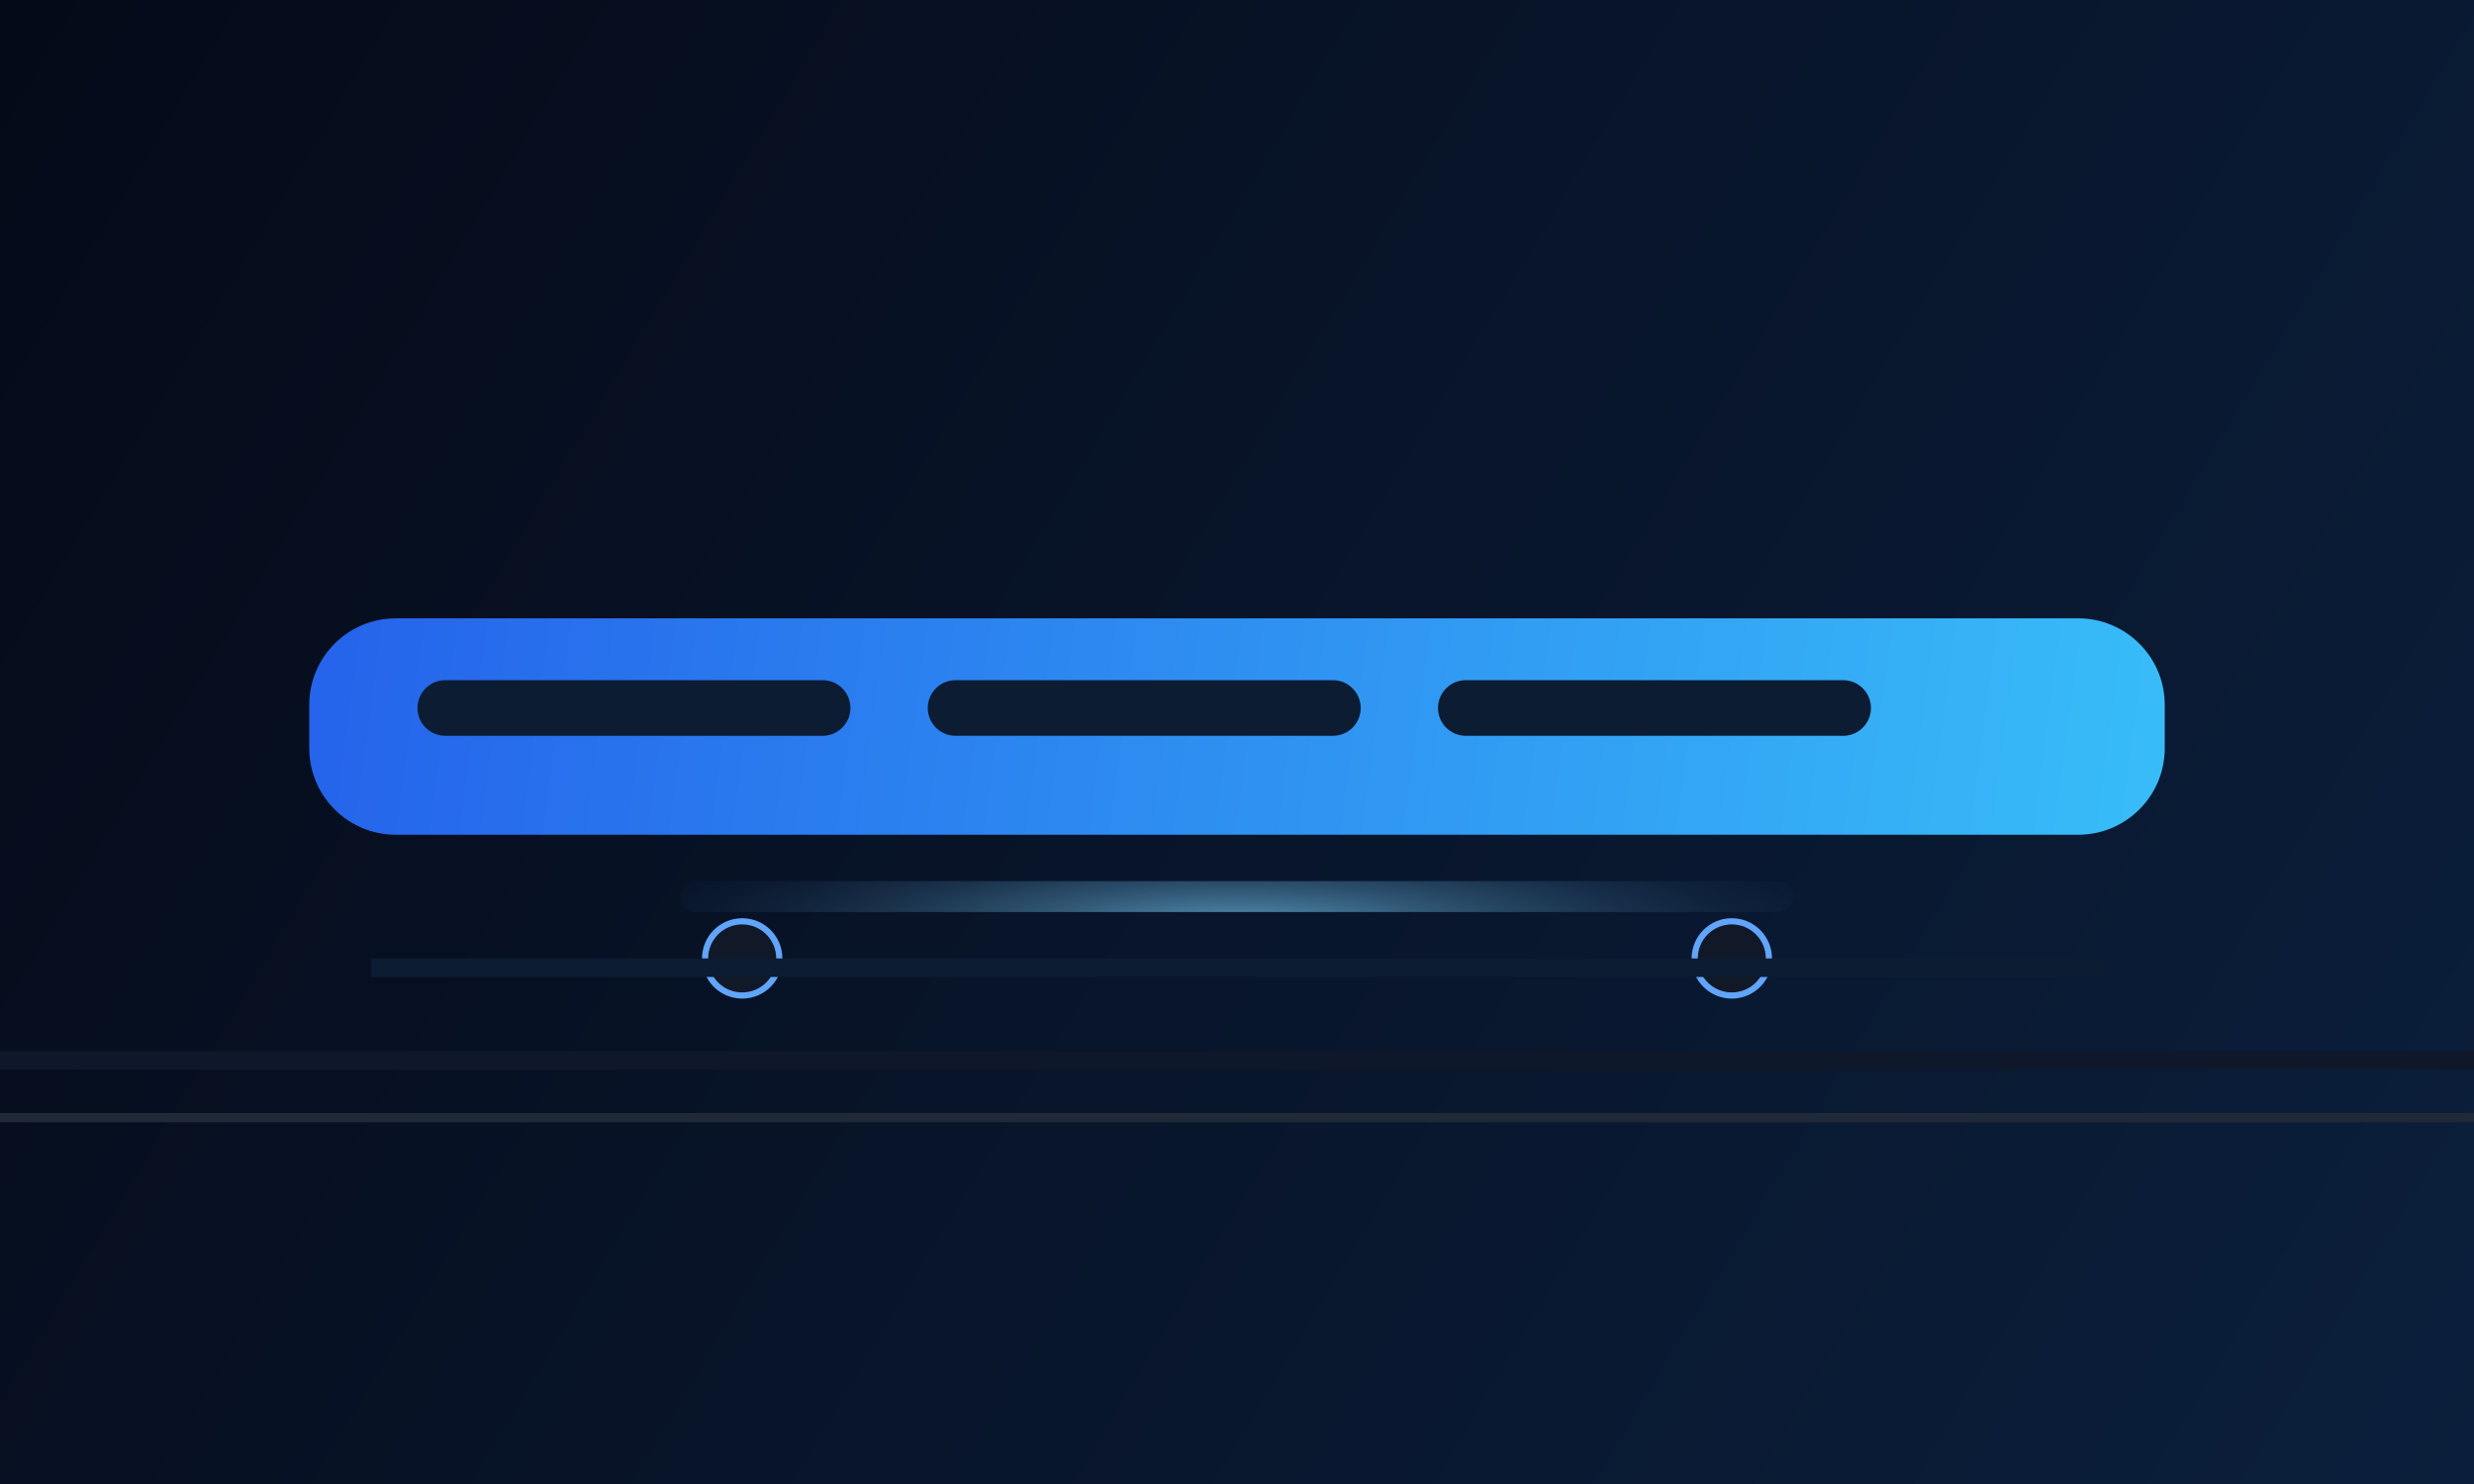
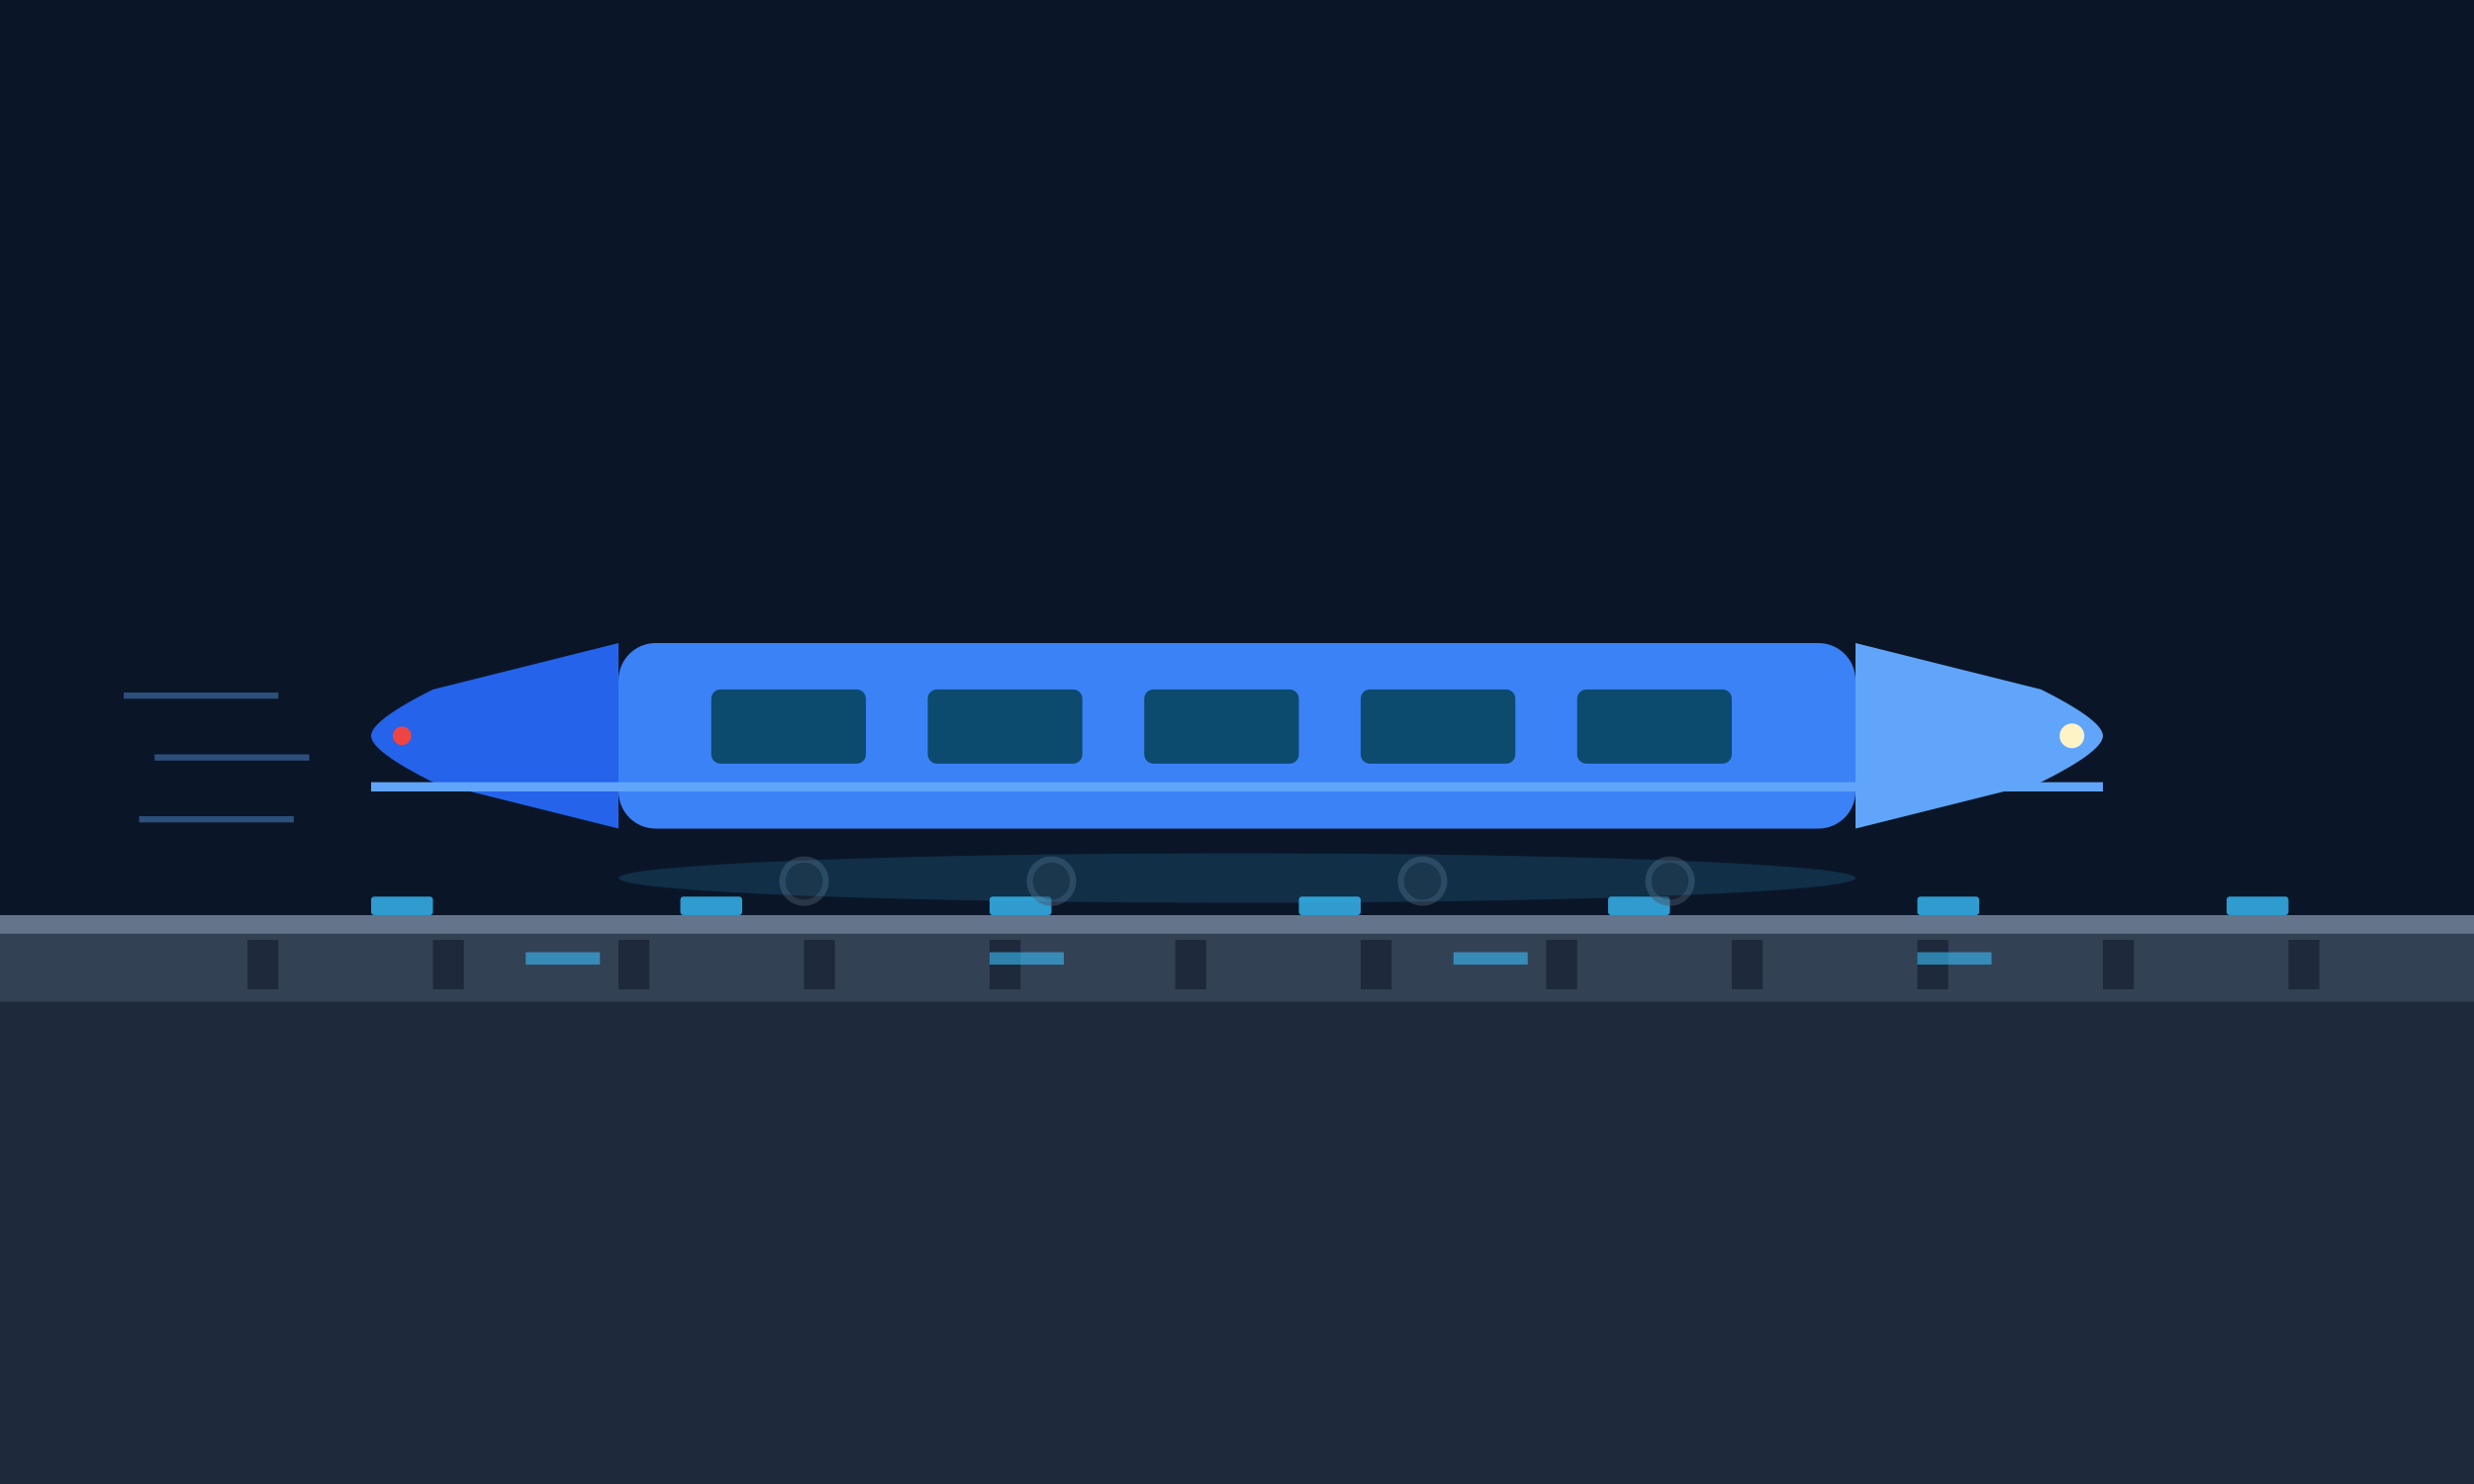
<svg xmlns="http://www.w3.org/2000/svg" width="800" height="480" viewBox="0 0 800 480" fill="none">
-   <defs>
-     <linearGradient id="bg" x1="0" y1="0" x2="800" y2="480" gradientUnits="userSpaceOnUse">
-       <stop offset="0" stop-color="#050a18" />
-       <stop offset="1" stop-color="#0b1f3c" />
-     </linearGradient>
-     <linearGradient id="train" x1="100" y1="200" x2="700" y2="280" gradientUnits="userSpaceOnUse">
-       <stop offset="0" stop-color="#2563eb" />
-       <stop offset="1" stop-color="#38bdf8" />
-     </linearGradient>
-     <radialGradient id="lift" cx="0" cy="0" r="1" gradientUnits="userSpaceOnUse" gradientTransform="translate(400 300) rotate(90) scale(40 220)">
-       <stop offset="0" stop-color="#7dd3fc" stop-opacity="0.7" />
-       <stop offset="1" stop-color="#0b1f3c" stop-opacity="0" />
-     </radialGradient>
-   </defs>
-   <rect width="800" height="480" fill="url(#bg)" />
-   <rect x="0" y="340" width="800" height="6" fill="#0f172a" />
-   <rect x="0" y="360" width="800" height="3" fill="#1f2937" />
-   <rect x="100" y="200" width="600" height="70" rx="28" fill="url(#train)" />
-   <rect x="135" y="220" width="140" height="18" rx="9" fill="#0b1c33" />
-   <rect x="300" y="220" width="140" height="18" rx="9" fill="#0b1c33" />
-   <rect x="465" y="220" width="140" height="18" rx="9" fill="#0b1c33" />
-   <rect x="220" y="285" width="360" height="10" rx="5" fill="url(#lift)" />
-   <circle cx="240" cy="310" r="12" fill="#111827" stroke="#60a5fa" stroke-width="2" />
-   <circle cx="560" cy="310" r="12" fill="#111827" stroke="#60a5fa" stroke-width="2" />
-   <rect x="120" y="310" width="560" height="6" fill="#0b1c33" />
+   <rect width="800" height="480" fill="#0a1628" />
+   <rect x="0" y="320" width="800" height="160" fill="#1e293b" />
+   <rect x="0" y="300" width="800" height="24" fill="#334155" />
+   <rect x="0" y="296" width="800" height="6" fill="#64748b" />
+   <g fill="#1e293b">
+     <rect x="80" y="304" width="10" height="16" />
+     <rect x="140" y="304" width="10" height="16" />
+     <rect x="200" y="304" width="10" height="16" />
+     <rect x="260" y="304" width="10" height="16" />
+     <rect x="320" y="304" width="10" height="16" />
+     <rect x="380" y="304" width="10" height="16" />
+     <rect x="440" y="304" width="10" height="16" />
+     <rect x="500" y="304" width="10" height="16" />
+     <rect x="560" y="304" width="10" height="16" />
+     <rect x="620" y="304" width="10" height="16" />
+     <rect x="680" y="304" width="10" height="16" />
+     <rect x="740" y="304" width="10" height="16" />
+   </g>
+   <g fill="#38bdf8" opacity="0.8">
+     <rect x="120" y="290" width="20" height="6" rx="1" />
+     <rect x="220" y="290" width="20" height="6" rx="1" />
+     <rect x="320" y="290" width="20" height="6" rx="1" />
+     <rect x="420" y="290" width="20" height="6" rx="1" />
+     <rect x="520" y="290" width="20" height="6" rx="1" />
+     <rect x="620" y="290" width="20" height="6" rx="1" />
+     <rect x="720" y="290" width="20" height="6" rx="1" />
+   </g>
+   <g fill="#38bdf8" opacity="0.6">
+     <rect x="170" y="308" width="24" height="4" />
+     <rect x="320" y="308" width="24" height="4" />
+     <rect x="470" y="308" width="24" height="4" />
+     <rect x="620" y="308" width="24" height="4" />
+   </g>
+   <g stroke="#60a5fa" stroke-width="2" opacity="0.4">
+     <line x1="40" y1="225" x2="90" y2="225" />
+     <line x1="50" y1="245" x2="100" y2="245" />
+     <line x1="45" y1="265" x2="95" y2="265" />
+   </g>
+   <g transform="translate(0, -12)">
+     <rect x="200" y="220" width="400" height="60" rx="12" fill="#3b82f6" />
+     <path d="M600 220 L600 280 L660 265 Q680 255 680 250 Q680 245 660 235 L600 220" fill="#60a5fa" />
+     <path d="M200 220 L140 235 Q120 245 120 250 Q120 255 140 265 L200 280" fill="#2563eb" />
+     <rect x="230" y="235" width="50" height="24" rx="3" fill="#0c4a6e" />
+     <rect x="300" y="235" width="50" height="24" rx="3" fill="#0c4a6e" />
+     <rect x="370" y="235" width="50" height="24" rx="3" fill="#0c4a6e" />
+     <rect x="440" y="235" width="50" height="24" rx="3" fill="#0c4a6e" />
+     <rect x="510" y="235" width="50" height="24" rx="3" fill="#0c4a6e" />
+     <rect x="120" y="265" width="560" height="3" fill="#60a5fa" />
+     <circle cx="670" cy="250" r="4" fill="#fef3c7" />
+     <circle cx="130" cy="250" r="3" fill="#ef4444" />
+   </g>
+   <g fill="#1f2937" stroke="#475569" stroke-width="2" opacity="0.5">
+     <circle cx="260" cy="285" r="7" />
+     <circle cx="340" cy="285" r="7" />
+     <circle cx="460" cy="285" r="7" />
+     <circle cx="540" cy="285" r="7" />
+   </g>
+   <ellipse cx="400" cy="284" rx="200" ry="8" fill="#38bdf8" opacity="0.15" />
</svg>
